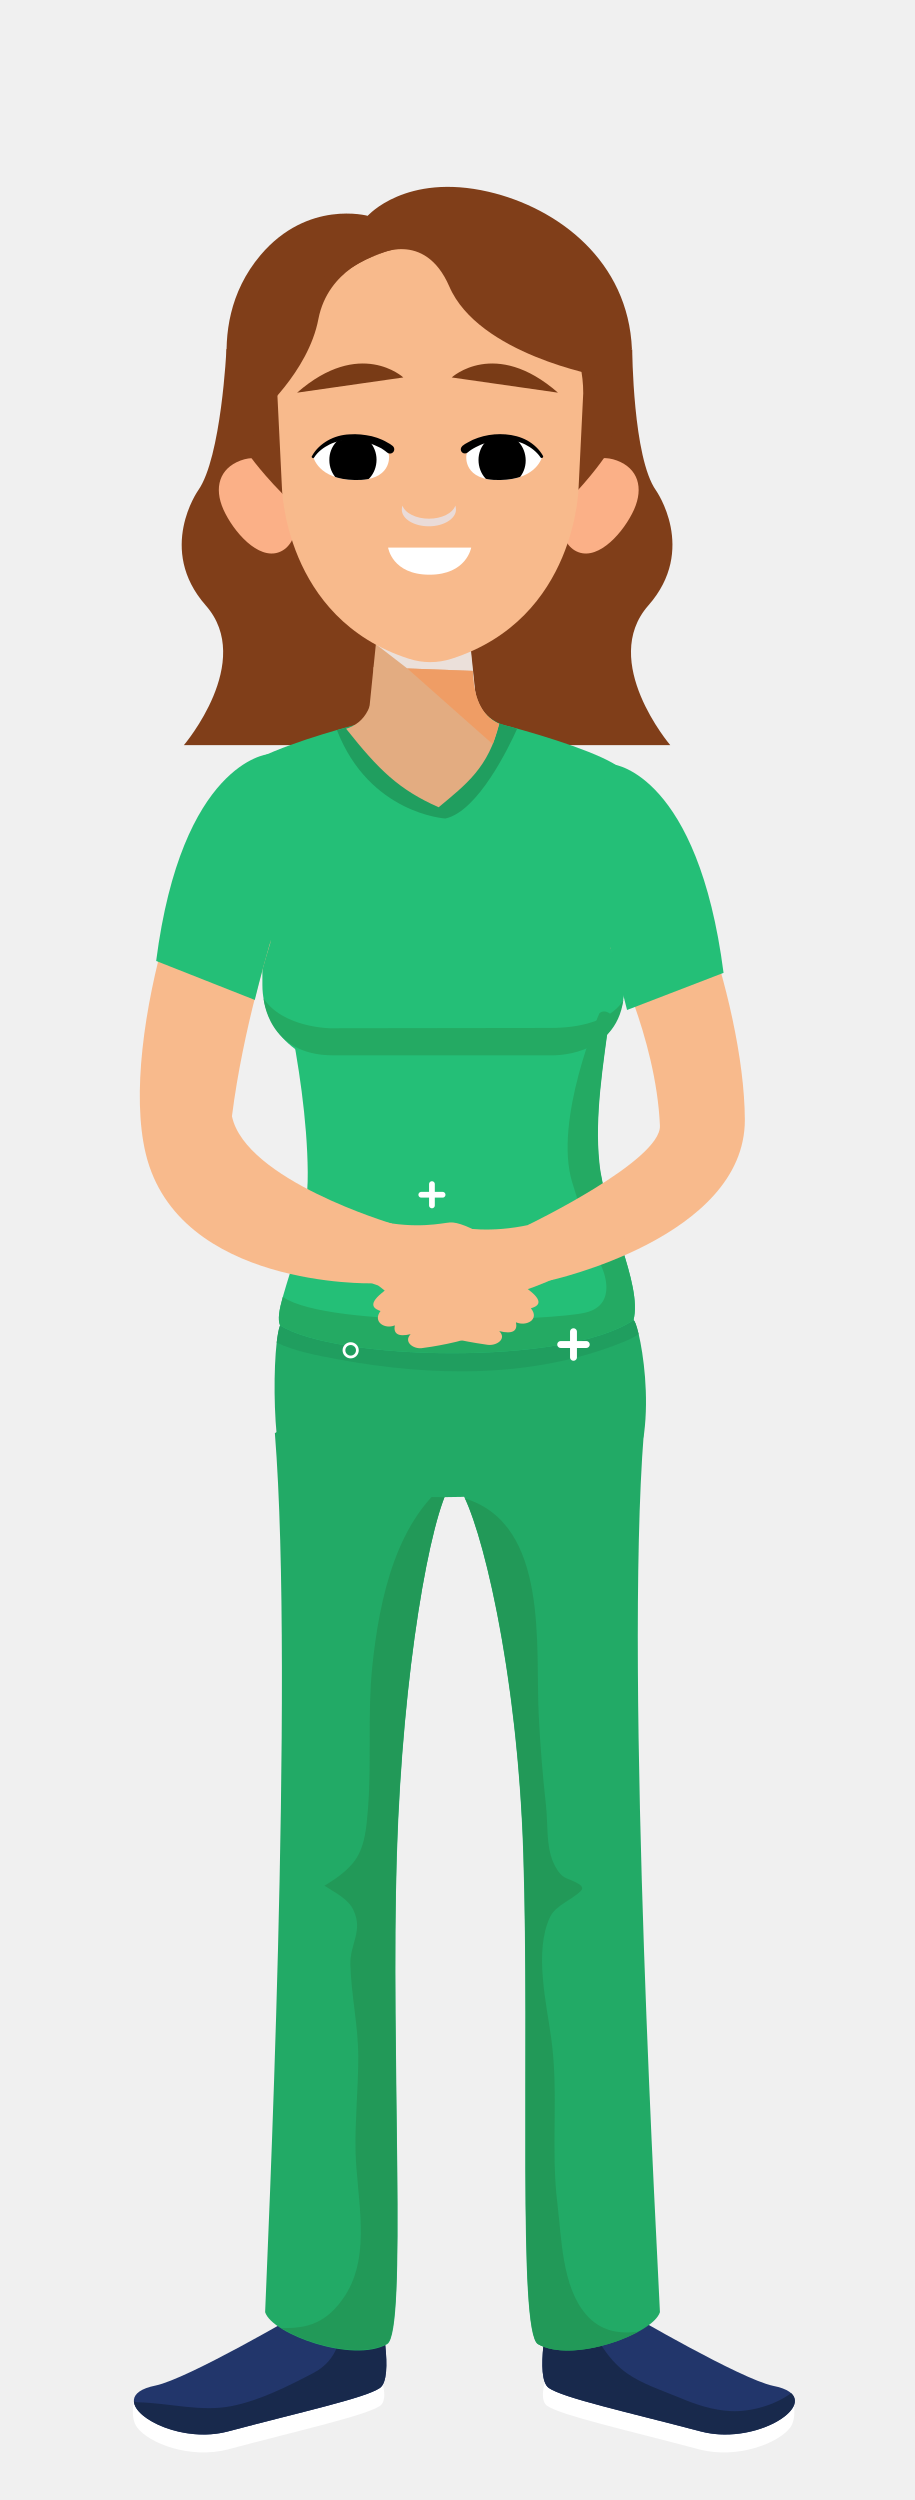
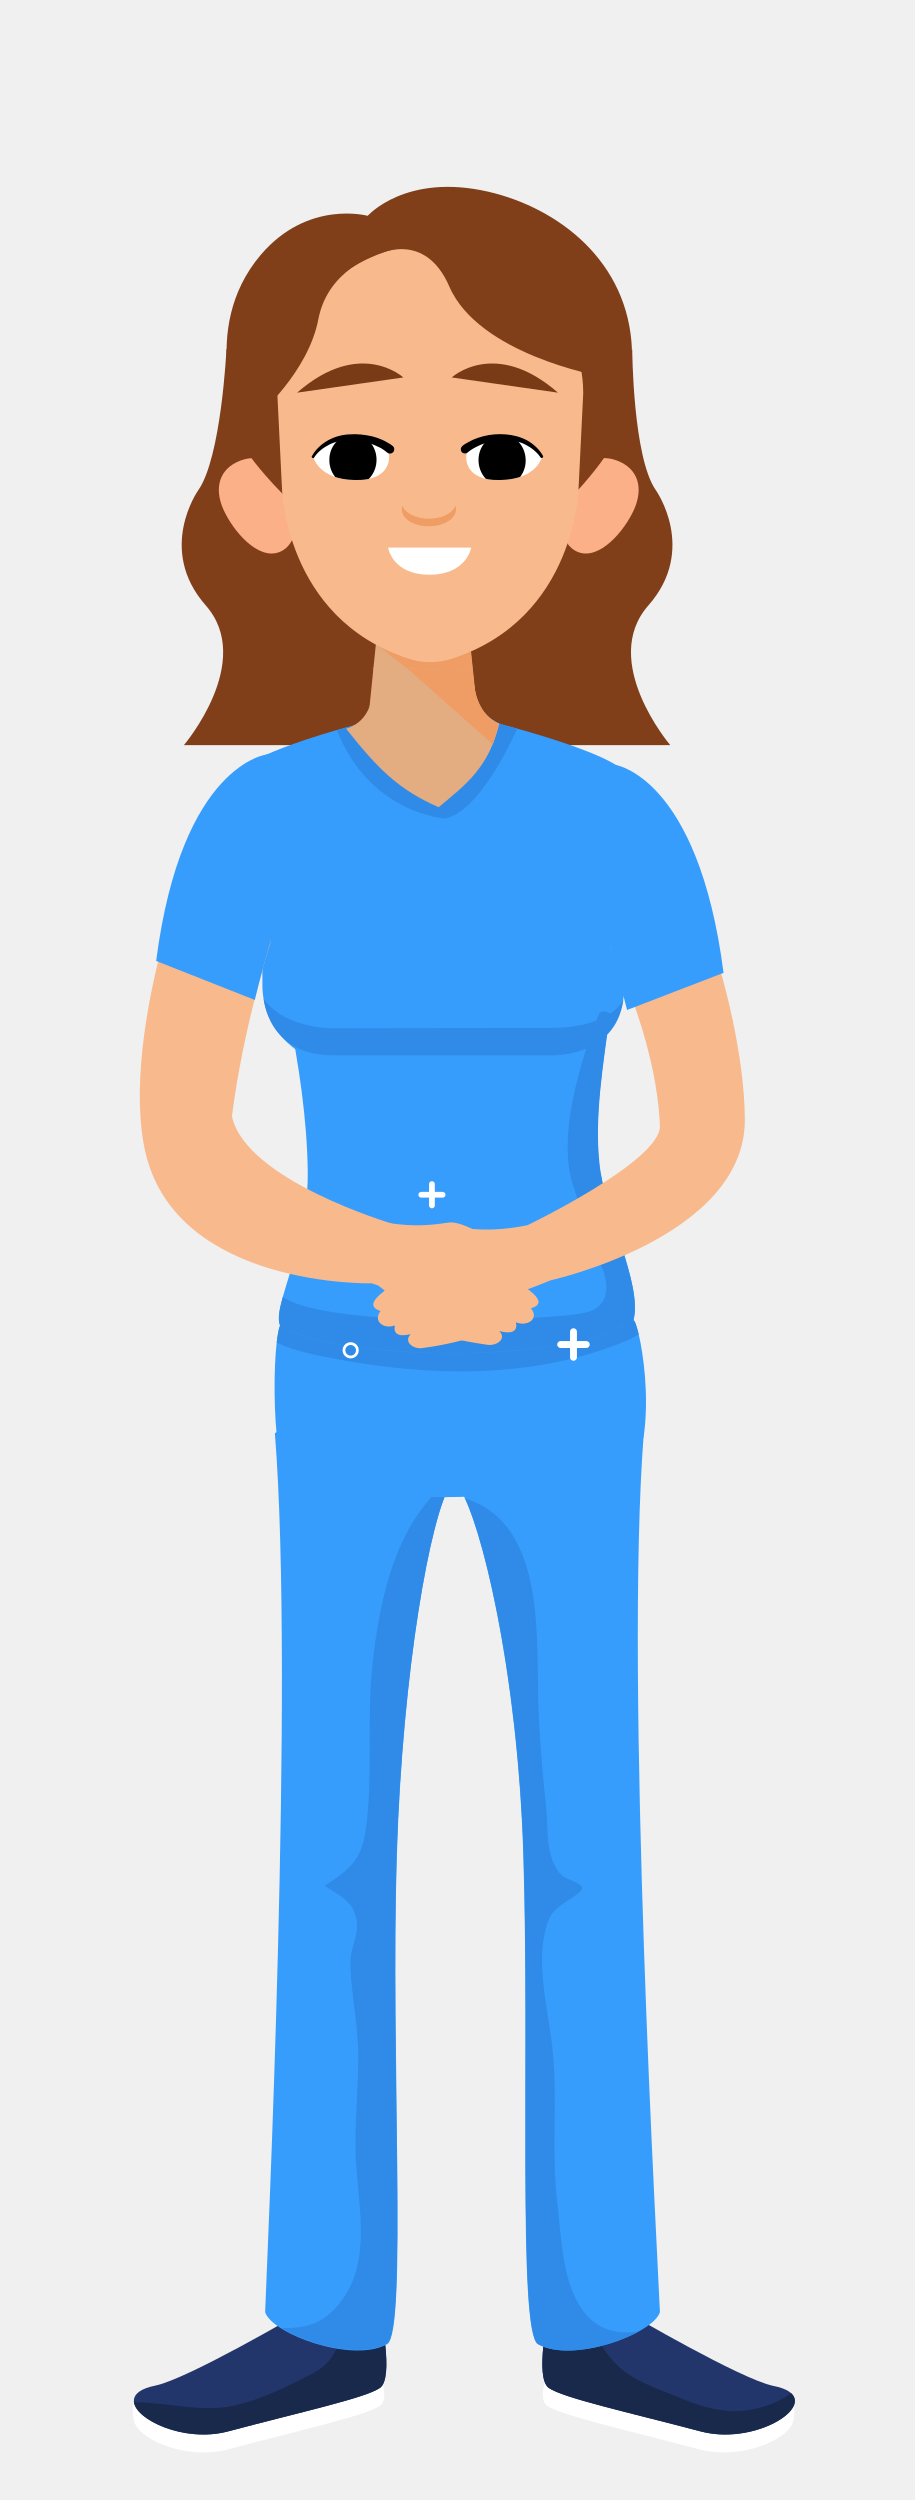
<svg xmlns="http://www.w3.org/2000/svg" xmlns:xlink="http://www.w3.org/1999/xlink" version="1.1" id="Layer_1" x="0px" y="0px" viewBox="0 0 300.5 821.3" style="enable-background:new 0 0 300.5 821.3;" xml:space="preserve">
  <style type="text/css">
	.st0{fill:#FFFFFF;}
	.st1{fill:#22366B;}
	.st2{fill:#18294C;}
- 	.st3{fill:#22AA66;}
- 	.st4{fill:#229958;}
- 	.st5{fill:#209E5F;}
- 	.st6{fill:#803E19;}
- 	.st7{fill:#FBB087;}
- 	.st8{fill:none;}
- 	.st9{fill:#E3AC81;}
- 	.st10{fill:#EBE0DA;}
- 	.st11{fill:#F8BA8C;}
- 	.st12{clip-path:url(#SVGID_2_);}
- 	.st13{clip-path:url(#SVGID_4_);}
- 	.st14{fill:#793B16;}
- 	.st15{fill:#24BF77;}
- 	.st16{fill:#24AA63;}
- 	.st17{fill:#EF9D65;}
- 	.st18{fill:none;stroke:#FFFFFF;stroke-width:2.27;stroke-linecap:round;stroke-linejoin:round;}
- 	.st19{fill:none;stroke:#FFFFFF;stroke-width:1.89;stroke-linecap:round;stroke-linejoin:round;}
- 	.st20{fill:none;stroke:#FFFFFF;stroke-width:0.91;stroke-linecap:round;stroke-linejoin:round;}
- 	.st21{fill:#EADBD8;}
+ 	.st3{fill:#369DFD;}
+ 	.st4{fill:#2F8BE7;}
+ 	.st5{fill:#803E19;}
+ 	.st6{fill:#FBB087;}
+ 	.st7{fill:none;}
+ 	.st8{fill:#E3AC81;}
+ 	.st9{fill:#EF9D65;}
+ 	.st10{fill:#F8BA8C;}
+ 	.st11{clip-path:url(#SVGID_2_);}
+ 	.st12{clip-path:url(#SVGID_4_);}
+ 	.st13{fill:#793B16;}
+ 	.st14{fill:none;stroke:#FFFFFF;stroke-width:2.27;stroke-linecap:round;stroke-linejoin:round;}
+ 	.st15{fill:none;stroke:#FFFFFF;stroke-width:1.89;stroke-linecap:round;stroke-linejoin:round;}
+ 	.st16{fill:none;stroke:#FFFFFF;stroke-width:0.91;stroke-linecap:round;stroke-linejoin:round;}
</style>
  <g id="BACKGROUND">
</g>
  <g id="OBJECT">
    <path class="st0" d="M74.8,804.7c24.4-6.5,45.1-11.1,50-14.3c3.3-2.2-0.1-10.7-0.1-10.7L98.4,766L44,788.8c0,0-1.3,5.4,1,8.6   C48.9,802.7,62.5,807.9,74.8,804.7z" />
    <path class="st0" d="M229.8,804.7c-24.4-6.5-45.1-11.1-50-14.3c-3.3-2.2,0.1-10.7,0.1-10.7l26.3-13.7l54.4,22.9c0,0,1.3,5.4-1,8.6   C255.7,802.7,242.1,807.9,229.8,804.7z" />
    <path class="st1" d="M230.3,798.8c-24.4-6.5-45.2-11-50-14.3s0-24.9,0-24.9l26.4,0.5c0,0,36.7,21.5,47.3,23.7   C273.1,787.5,250,803.9,230.3,798.8z" />
    <path class="st2" d="M259.9,786.2c-5.4,4-13.4,6.2-19.8,5.9c-5.9-0.3-11.4-2.1-16.8-4.4c-5.6-2.3-12.3-4.5-17.3-8   c-7.2-5.1-10.4-12.9-15.2-19.9l-10.5-0.2c0,0-4.8,21.5,0,24.9c4.8,3.3,25.6,7.9,50,14.3C247,803.2,266.2,792,259.9,786.2z" />
    <path class="st3" d="M151.2,489.4c6.7,10.5,18.8,58.9,20.7,119.6c2.1,65.5-1.9,157.2,4.8,161.1c11.3,6.4,37.8-3.3,40.1-10.5   c-0.5-13.9-11.7-207.7-5.3-288.7C174.1,449.1,136,465.4,151.2,489.4z" />
    <path class="st4" d="M192.4,760.2c-7.8-9.2-7.9-25-9.3-36.4c-2.2-18.1,0.5-35.9-2-54.1c-1.6-11.8-5.7-28.6-0.4-39.9   c1.9-4,7.4-5.7,10.2-8.7c1.9-2-4.3-3.6-5.5-4.4c-1.7-1-2.9-3.2-3.7-5c-2.3-5.4-1.7-12.5-2.3-18.3c-1.1-9.8-1.9-19.7-2.4-29.5   c-1.2-22.8,3.6-63-24.2-71.6c6.9,14.8,17.4,60.5,19.2,116.7c2.1,65.5-1.9,157.2,4.8,161.1c8,4.6,23.7,1,32.9-4.1   C203.3,766.8,197.2,765.9,192.4,760.2z" />
    <path class="st1" d="M74.8,798.8c24.4-6.5,45.2-11,50-14.3s0-24.9,0-24.9L98.4,760c0,0-36.7,21.5-47.3,23.7   C32,787.5,55.2,803.9,74.8,798.8z" />
    <path class="st2" d="M124.8,759.6l-14,0.3c2.4,7.1,0.2,15.5-7.9,19.7c-8.2,4.3-17.6,9-26.6,10.8c-10.1,2.1-20.8-1-31-1.2   c-0.5,0-0.9-0.1-1.3-0.3c0.2,5.9,16.4,13.7,30.8,9.9c24.4-6.5,45.2-11,50-14.3C129.6,781.1,124.8,759.6,124.8,759.6z" />
    <path class="st3" d="M148.1,487.5c-6.7,10.5-15.8,60.8-17.7,121.5c-2.1,65.5,3.5,157.2-3.2,161.1c-11.3,6.4-37.8-3.3-40.1-10.5   c0.5-14.3,9.7-207.4,3.2-288.8C127.8,449,163.3,463.6,148.1,487.5z" />
    <path class="st4" d="M148.1,487.5c0.5-0.8,0.9-1.5,1.3-2.3c-19.2,13-24.8,40.2-27.1,62.3c-1.6,15.6-0.2,31-1.4,46.5   c-0.5,6.1-0.9,13.2-5,18.1c-2.6,3.1-5.9,5.3-9.3,7.4c3.5,2.3,7.8,4.3,9.5,8c3.3,7-1.2,11-1,18c0.3,10.1,2.6,20.1,2.6,30.3   c0,10.3-1.1,20.5-0.9,30.8c0.3,15.1,5.4,33.8-3.4,47.5c-6,9.2-12.5,10.9-21,10.7c8.9,5.6,26.2,10,34.7,5.1   c6.7-3.8,1.1-95.6,3.2-161.1C132.3,548.3,141.4,498.1,148.1,487.5z" />
    <path class="st3" d="M211.6,470.9c-3.2,26.1-117,27.9-120.2,4.9c-1.5-10.9-1.5-26-0.5-34.8c0.3-2.4,0.6-4.3,1.1-5.6   c2-6,112.9-18.2,116.1-1.7c0.4,0,1,1.7,1.7,4.5C211.4,445,213.2,458.4,211.6,470.9z" />
-     <path class="st5" d="M209.8,438.3c-1.7,1.2-3.6,2-5.6,2.8c-29.4,11.8-62.5,11.2-93.6,5.4c-6.3-1.2-13.5-2.5-19.7-5.4   c0.3-2.4,0.6-4.3,1.1-5.6c2-6,112.9-18.2,116.1-1.7C208.5,433.7,209.1,435.4,209.8,438.3z" />
+     <path class="st4" d="M209.8,438.3c-1.7,1.2-3.6,2-5.6,2.8c-29.4,11.8-62.5,11.2-93.6,5.4c-6.3-1.2-13.5-2.5-19.7-5.4   c0.3-2.4,0.6-4.3,1.1-5.6c2-6,112.9-18.2,116.1-1.7C208.5,433.7,209.1,435.4,209.8,438.3z" />
    <g>
-       <path class="st6" d="M74.4,114.7c0,0-1.7,35.7-9.3,46.4c0,0-13.7,19.4,2.5,37.8s-7.2,45.9-7.2,45.9H139V110.1L74.4,114.7z" />
-       <path class="st6" d="M207.7,114.8c0,0,0.2,35.6,7.8,46.3c0,0,13.7,19.4-2.5,37.8s7.2,45.9,7.2,45.9h-78.5V110.1L207.7,114.8z" />
-       <path class="st6" d="M203.4,125.9c0,34.8-28.2,62.9-62.9,62.9s-62.9-28.2-62.9-62.9c0-34.8,28.2-57.6,62.9-57.6    S203.4,91.1,203.4,125.9z" />
+       <path class="st5" d="M74.4,114.7c0,0-1.7,35.7-9.3,46.4c0,0-13.7,19.4,2.5,37.8s-7.2,45.9-7.2,45.9H139V110.1L74.4,114.7z" />
+       <path class="st5" d="M207.7,114.8c0,0,0.2,35.6,7.8,46.3c0,0,13.7,19.4-2.5,37.8s7.2,45.9,7.2,45.9h-78.5V110.1L207.7,114.8z" />
+       <path class="st5" d="M203.4,125.9c0,34.8-28.2,62.9-62.9,62.9s-62.9-28.2-62.9-62.9c0-34.8,28.2-57.6,62.9-57.6    S203.4,91.1,203.4,125.9z" />
      <g>
        <g>
          <g>
-             <path class="st7" d="M95.6,159.9c3.2,7.2,3,18.9-3.9,21.5s-15-6.7-18.3-14c-3.2-7.2-1.3-13.5,5.6-16.1       C85.9,148.7,92.4,152.6,95.6,159.9z" />
+             <path class="st6" d="M95.6,159.9c3.2,7.2,3,18.9-3.9,21.5s-15-6.7-18.3-14c-3.2-7.2-1.3-13.5,5.6-16.1       C85.9,148.7,92.4,152.6,95.6,159.9z" />
          </g>
        </g>
-         <line class="st8" x1="81.1" y1="160" x2="92.6" y2="169.1" />
+         <line class="st7" x1="81.1" y1="160" x2="92.6" y2="169.1" />
      </g>
      <g>
        <g>
          <g>
-             <path class="st7" d="M186.1,159.9c-3.2,7.2-3,18.9,3.9,21.5s15-6.7,18.3-14c3.2-7.2,1.3-13.5-5.6-16.1       C195.8,148.7,189.3,152.6,186.1,159.9z" />
+             <path class="st6" d="M186.1,159.9c-3.2,7.2-3,18.9,3.9,21.5s15-6.7,18.3-14c3.2-7.2,1.3-13.5-5.6-16.1       C195.8,148.7,189.3,152.6,186.1,159.9z" />
          </g>
        </g>
-         <line class="st8" x1="201.8" y1="160" x2="190.3" y2="169.1" />
+         <line class="st7" x1="201.8" y1="160" x2="190.3" y2="169.1" />
      </g>
-       <path class="st6" d="M198.4,150.5c0,0-25.1,37-57,37s-58.8-37-58.8-37c0-30.6,26.9-74,58.8-74S198.4,119.8,198.4,150.5z" />
+       <path class="st5" d="M198.4,150.5c0,0-25.1,37-57,37s-58.8-37-58.8-37c0-30.6,26.9-74,58.8-74S198.4,119.8,198.4,150.5z" />
      <g>
-         <polygon class="st9" points="124.7,199.6 117.4,271.5 160.5,271.5 153.1,198.9    " />
-         <polygon class="st10" points="123.7,211.8 157.2,237.7 153.6,202.9    " />
+         <polygon class="st8" points="124.7,199.6 117.4,271.5 160.5,271.5 153.1,198.9    " />
+         <polygon class="st9" points="123.7,211.8 157.2,237.7 153.6,202.9    " />
      </g>
      <g>
        <g>
-           <path id="XMLID_12_" class="st11" d="M141.4,80.3L141.4,80.3c-26.7,0-50.3,23.4-50.3,48.9l1.5,30.6c0,0,0.6,43.4,41.7,56.6      c4.6,1.5,9.5,1.5,14.1,0c41.2-13.2,41.7-56.6,41.7-56.6l1.5-30.6C191.7,103.7,168.1,80.3,141.4,80.3z" />
+           <path id="XMLID_12_" class="st10" d="M141.4,80.3L141.4,80.3c-26.7,0-50.3,23.4-50.3,48.9l1.5,30.6c0,0,0.6,43.4,41.7,56.6      c4.6,1.5,9.5,1.5,14.1,0c41.2-13.2,41.7-56.6,41.7-56.6l1.5-30.6C191.7,103.7,168.1,80.3,141.4,80.3z" />
        </g>
      </g>
      <g>
        <g>
          <g>
            <g>
              <path id="XMLID_11_" class="st0" d="M153.2,149.8c0,0,0.1-6.5,12.5-5.6c11.1,0.8,12.4,5.8,12.4,5.8s-1.6,7.5-13.8,7.7        C152.1,158,153.2,149.8,153.2,149.8z" />
            </g>
            <g>
              <g>
-                 <defs>
-                   <path id="SVGID_1_" d="M153.2,149.8c0,0,0.1-6.5,12.5-5.6c11.1,0.8,12.4,5.8,12.4,5.8s-1.6,7.5-13.8,7.7          C152.1,158,153.2,149.8,153.2,149.8z" />
-                 </defs>
-                 <clipPath id="SVGID_2_">
-                   <use xlink:href="#SVGID_1_" style="overflow:visible;" />
-                 </clipPath>
-                 <path class="st12" d="M172.7,151.3c0,4.6-3.5,8.4-7.8,8.3c-4.3,0-7.7-3.8-7.7-8.5c0-4.6,3.5-8.4,7.8-8.3         C169.3,142.8,172.7,146.6,172.7,151.3z" />
+                 <g>
+                   <defs>
+                     <path id="SVGID_1_" d="M153.2,149.8c0,0,0.1-6.5,12.5-5.6c11.1,0.8,12.4,5.8,12.4,5.8s-1.6,7.5-13.8,7.7           C152.1,158,153.2,149.8,153.2,149.8z" />
+                   </defs>
+                   <clipPath id="SVGID_2_">
+                     <use xlink:href="#SVGID_1_" style="overflow:visible;" />
+                   </clipPath>
+                   <path class="st11" d="M172.7,151.3c0,4.6-3.5,8.4-7.8,8.3c-4.3,0-7.7-3.8-7.7-8.5c0-4.6,3.5-8.4,7.8-8.3          C169.3,142.8,172.7,146.6,172.7,151.3z" />
+                 </g>
              </g>
            </g>
          </g>
          <g>
            <path d="M151.9,146.5c0.6-0.5,1.1-0.8,1.7-1.1c0.6-0.3,1.1-0.6,1.7-0.9c1.2-0.5,2.3-0.9,3.5-1.2c2.4-0.6,4.9-0.8,7.3-0.6       c2.5,0.2,4.9,0.8,7.1,2c2.1,1.2,4,2.9,5.2,5.1c0.1,0.2,0,0.5-0.2,0.6s-0.5,0.1-0.6-0.1l0,0c-1.2-1.8-3.1-3.3-5.1-4.3       s-4.3-1.4-6.5-1.4s-4.5,0.4-6.6,1c-1.1,0.3-2.1,0.8-3.1,1.3c-0.5,0.3-1,0.5-1.4,0.8s-0.9,0.6-1.2,0.9l0,0       c-0.6,0.5-1.5,0.5-2-0.1S151.3,147.1,151.9,146.5C151.9,146.6,151.9,146.5,151.9,146.5z" />
          </g>
        </g>
        <g>
          <g>
            <g>
              <path id="XMLID_10_" class="st0" d="M127.8,149.8c0,0-0.1-6.5-12.5-5.6c-11.1,0.8-12.4,5.8-12.4,5.8s1.5,7.5,13.7,7.7        C128.8,158,127.8,149.8,127.8,149.8z" />
            </g>
            <g>
              <g>
-                 <defs>
-                   <path id="SVGID_3_" d="M127.8,149.8c0,0-0.1-6.5-12.5-5.6c-11.1,0.8-12.4,5.8-12.4,5.8s1.5,7.5,13.7,7.7          C128.8,158,127.8,149.8,127.8,149.8z" />
-                 </defs>
-                 <clipPath id="SVGID_4_">
-                   <use xlink:href="#SVGID_3_" style="overflow:visible;" />
-                 </clipPath>
-                 <path class="st13" d="M108.2,151.2c0,4.6,3.5,8.4,7.8,8.3c4.3,0,7.7-3.8,7.7-8.5c0-4.6-3.5-8.4-7.8-8.3         C111.6,142.8,108.1,146.6,108.2,151.2z" />
+                 <g>
+                   <defs>
+                     <path id="SVGID_3_" d="M127.8,149.8c0,0-0.1-6.5-12.5-5.6c-11.1,0.8-12.4,5.8-12.4,5.8s1.5,7.5,13.7,7.7           C128.8,158,127.8,149.8,127.8,149.8z" />
+                   </defs>
+                   <clipPath id="SVGID_4_">
+                     <use xlink:href="#SVGID_3_" style="overflow:visible;" />
+                   </clipPath>
+                   <path class="st12" d="M108.2,151.2c0,4.6,3.5,8.4,7.8,8.3c4.3,0,7.7-3.8,7.7-8.5c0-4.6-3.5-8.4-7.8-8.3          C111.6,142.8,108.1,146.6,108.2,151.2z" />
+                 </g>
              </g>
            </g>
          </g>
          <g>
            <path d="M127.1,148.6c-0.3-0.3-0.8-0.6-1.2-0.9c-0.4-0.3-0.9-0.6-1.4-0.8c-1-0.5-2-0.9-3.1-1.3c-2.1-0.7-4.4-1-6.6-1       s-4.5,0.4-6.5,1.4s-3.9,2.4-5.1,4.3l0,0c-0.1,0.2-0.4,0.3-0.6,0.1c-0.2-0.1-0.3-0.4-0.1-0.6c1.2-2.2,3.1-3.9,5.2-5.1       c2.1-1.2,4.6-1.9,7.1-2c2.5-0.2,4.9,0.1,7.3,0.6c1.2,0.3,2.4,0.7,3.5,1.2c0.6,0.3,1.1,0.5,1.7,0.9c0.6,0.3,1.1,0.6,1.7,1.1       c0.6,0.5,0.7,1.4,0.2,2S127.8,149.2,127.1,148.6C127.2,148.7,127.1,148.7,127.1,148.6L127.1,148.6z" />
          </g>
        </g>
-         <path class="st14" d="M148.4,124c0,0,14.2-13.1,34.9,5L148.4,124z" />
-         <path class="st14" d="M132.5,124c0,0-14.2-13.1-34.9,5L132.5,124z" />
+         <path class="st13" d="M148.4,124c0,0,14.2-13.1,34.9,5L148.4,124z" />
+         <path class="st13" d="M132.5,124c0,0-14.2-13.1-34.9,5L132.5,124z" />
        <path class="st0" d="M127.5,179.9h27.3c0,0-1.5,8.9-13.7,8.9C128.8,188.8,127.5,179.9,127.5,179.9z" />
      </g>
-       <path class="st6" d="M123.7,83.8c0,0-15.9,4.5-19.1,21c-3.3,17.5-19.9,31.7-19.9,31.7s7.1-41.9,7.8-43.2    C93.3,92,123.7,83.8,123.7,83.8z" />
-       <path class="st6" d="M123.7,83.8c0,0,15.7-8.6,23.9,10.3c9.6,22.3,49.3,29.4,49.3,29.4S202,97,176.1,86    C150.3,74.9,139.5,74.6,123.7,83.8z" />
-       <path class="st6" d="M120.8,70.9c0,0,12.5-14.2,39.7-7.9c22.8,5.3,45.9,22.7,47.1,51.7l-10.3,9.4L157.2,83L120.8,70.9z" />
-       <path class="st6" d="M120.8,70.9c0,0-19.7-5.4-35.2,12.9C65,108.2,79.2,140,79.2,140l25.1-45.5L120.8,70.9z" />
+       <path class="st5" d="M123.7,83.8c0,0-15.9,4.5-19.1,21c-3.3,17.5-19.9,31.7-19.9,31.7s7.1-41.9,7.8-43.2    C93.3,92,123.7,83.8,123.7,83.8z" />
+       <path class="st5" d="M123.7,83.8c0,0,15.7-8.6,23.9,10.3c9.6,22.3,49.3,29.4,49.3,29.4S202,97,176.1,86    C150.3,74.9,139.5,74.6,123.7,83.8z" />
+       <path class="st5" d="M120.8,70.9c0,0,12.5-14.2,39.7-7.9c22.8,5.3,45.9,22.7,47.1,51.7l-10.3,9.4L157.2,83L120.8,70.9z" />
+       <path class="st5" d="M120.8,70.9c0,0-19.7-5.4-35.2,12.9C65,108.2,79.2,140,79.2,140l25.1-45.5L120.8,70.9z" />
    </g>
-     <path class="st15" d="M208.1,433.7c-22.4,15.1-98,13.3-116.1,1.7c-0.8-1.9-0.3-5,0.9-9.3c2.6-9.4,8.4-24.1,8.2-41   c-0.3-34.8-12-76.2-12-76.2s6.4,2.6-0.2-0.6c0-0.1-0.1-0.2-0.1-0.3c-0.1-0.2-0.1-0.4-0.2-0.6c0,0,0,0,0-0.1l0,0   c0-0.1-0.1-0.2-0.1-0.3c-0.2-0.8-0.5-1.7-0.9-2.8c-0.2-0.7-0.4-1.4-0.6-2.1c-0.1-0.2-0.1-0.4-0.2-0.6c-0.1-0.4-0.3-0.8-0.4-1.3   c0,0,0,0,0-0.1l0,0c-1.7-5.6-3.4-11.7-4.8-17.5c-0.2-0.9-0.5-1.9-0.7-2.8c0-0.1,0-0.1,0-0.2c-2.6-10.1-5.1-23.9-3-25.7   c0.3-0.4,0.8-0.8,1.3-1.2l0,0c6-5.2,24.6-11.1,37.3-14.5l0,0c6.9-1.9,21.1-5.3,24.9-6c0,0,12.1,2.7,25,6.2l0,0   c13.5,3.6,32.1,9.5,37.6,14.1l0,0c0.6,0.5,1.1,1,1.4,1.5c1.2,1.8,0.7,9.3-0.3,20.4c-1.1,12.2-2.2,24.5-2.6,36.9c0,0.2,0,0.3,0,0.4   c-0.3,6.9-1.2,14.1-2.2,21.4c-2.2,16.5-5.1,33.5-3.5,48.9C198.4,398.4,211.2,421.9,208.1,433.7z" />
-     <path class="st15" d="M179.2,349.6h-67c-14.3,0-26-11.7-26-26v-4.4c0-14.3,11.7-26,26-26h67c14.3,0,20.2,0.5,20.2,14.8l5.8,15.5   C205.2,337.9,193.5,349.6,179.2,349.6z" />
-     <path class="st16" d="M208.1,433.7c-22.4,15.1-98,13.3-116.1,1.7c-0.8-1.9-0.3-5,0.9-9.3c15.6,10.5,89.3,7.7,99.5,5.1   c11.1-2.7,5.3-14.9,5.3-14.9s-3.5-7.4-9.7-27.8c-6.3-20.4,8.9-55.6,8.9-55.6c1-0.9,2.2-0.8,3.5,0.1c-2.2,16.5-5.1,33.5-3.5,48.9   C198.4,398.4,211.2,421.9,208.1,433.7z" />
-     <path class="st5" d="M169.9,239.4c-2.7,6-12.9,27.2-23.6,29.5c0,0-24.9-1.5-35.6-29c2-0.6,3.9-1.1,5.8-1.6l0,0   c0.2-0.1,0.4-0.2,0.6-0.3c0.1-0.1,0.3-0.2,0.4-0.3c1.3-0.9,3.3-2.5,5.4-5.4c0.1-0.2,0.2-0.3,0.3-0.5c0.2-0.3,0.4-0.6,0.6-1   c0.1-0.2,0.2-0.4,0.3-0.6c0.5-1,0.9-2,1.2-3.2c2.1-0.1,4.6-0.2,7.2-0.3l0,0c7.4-0.2,16.2,0,23.4,1.1c0.7,2.3,1.5,3.9,2.6,5.5   c2.3,3.3,6.3,4.7,7.4,5c0.2,0.1,0.3,0.1,0.3,0.1l0,0C167.6,238.7,168.7,239,169.9,239.4z" />
-     <path class="st9" d="M122.7,219.2c1,12.8-2.9,18.3-9,20.2c10.7,13.5,17.3,20,30.4,25.8c9-7.5,16.4-13,19.9-27.4   c-6.3-2.8-8.4-9.3-8.7-17.4L122.7,219.2z" />
-     <path class="st17" d="M133.8,219.6l28.1,24.9l2.1-6.7c-6.3-2.8-8.4-9.3-8.7-17.4L133.8,219.6z" />
-     <path class="st16" d="M86.6,328c0,0,1.3,18.7,22.8,18.7c18.3,0,71.6,0,71.6,0s21.2,0.9,23.8-18.3c0,0-3.8,9.3-24.1,9.3   c-16.8,0-72.3,0.1-72.3,0.1S92.9,337.6,86.6,328z" />
-     <path class="st11" d="M180.5,420.7l-7-18.3c0,0,43.8-21.1,43.3-32.6c-1.3-29.3-16.2-58.2-16.2-58.2s-7.3-58.3,6.3-52.7   c13.6,5.6,37.6,68.9,37.8,109C244.7,406.7,180.5,420.7,180.5,420.7z" />
-     <path class="st11" d="M202.6,290.3c16.2,4,22,7.9,31.3,78.2v0.3c0.7,8.9-2.9,17.6-9.7,23.4c-11.7,10-31.5,25-52.5,31.9   c-5.5,4.2-11.9,12.5-15.6,14.6c-3.7,2.1-14.9,3.9-17.6,4.2c-2.8,0.3-6-2.1-3.6-4.6c-4.2,1-5.7-0.2-5.2-2.9   c-3.2,1.4-7.4-1.1-4.7-4.7c-1.6-0.6-4.6-1.8,0.4-5.9c5-4.1,10.8-9,10.8-9s-6.3,0.5-4.5-2.4c1.7-3,13-10.8,17.9-10.3   s35.4,7.5,74.2-30c-2.9-9.9-10.3-37-10.3-37" />
-     <path class="st11" d="M87.5,279.3c-17.3,3.7-22.2,15.7-31,86.1v0.3c-0.6,8.9,3.2,17.4,10.1,23.1c12.6,10.2,34.5,26.2,57.6,33.5   c6,4.3,13,12.7,17,15c4,2.2,16,4.1,19,4.5s6.4-2,3.8-4.5c4.5,1.1,6.1-0.1,5.5-2.9c3.5,1.5,7.9-1,4.9-4.6c1.7-0.5,4.9-1.7-0.5-5.9   s-11.6-9.2-11.6-9.2s6.7,0.7,4.8-2.4c-1.9-3-14.1-11.1-19.3-10.7s-32.8,8.3-75-30c3-9.9,8.6-52.8,8.6-52.8" />
-     <path class="st11" d="M122.1,421.6l6.7-19.6c0,0-48.2-14.3-52.6-35.3c3.7-29.2,12.6-56.9,12.6-56.9s2.4-59.5-10.7-52.9   c-13.1,6.7-39.6,83.3-30.2,122.2C58.6,423.1,122.1,421.6,122.1,421.6z" />
-     <path class="st15" d="M87.9,247.8c0,0-28.2,2.8-36.6,67.9l32.4,12.8c0,0,8.4-34.6,12.5-37.6C100.4,287.9,91.5,246.6,87.9,247.8z" />
-     <path class="st15" d="M201.8,251.2c0,0,27.5,3.3,35.9,68.4L206,331.8c0,0-8.4-34.6-12.5-37.6C189.4,291.3,198.3,250,201.8,251.2z" />
+     <path class="st3" d="M208.1,433.7c-22.4,15.1-98,13.3-116.1,1.7c-0.8-1.9-0.3-5,0.9-9.3c2.6-9.4,8.4-24.1,8.2-41   c-0.3-34.8-12-76.2-12-76.2s6.4,2.6-0.2-0.6c0-0.1-0.1-0.2-0.1-0.3c-0.1-0.2-0.1-0.4-0.2-0.6c0,0,0,0,0-0.1l0,0   c0-0.1-0.1-0.2-0.1-0.3c-0.2-0.8-0.5-1.7-0.9-2.8c-0.2-0.7-0.4-1.4-0.6-2.1c-0.1-0.2-0.1-0.4-0.2-0.6c-0.1-0.4-0.3-0.8-0.4-1.3   c0,0,0,0,0-0.1l0,0c-1.7-5.6-3.4-11.7-4.8-17.5c-0.2-0.9-0.5-1.9-0.7-2.8c0-0.1,0-0.1,0-0.2c-2.6-10.1-5.1-23.9-3-25.7   c0.3-0.4,0.8-0.8,1.3-1.2l0,0c6-5.2,24.6-11.1,37.3-14.5l0,0c6.9-1.9,21.1-5.3,24.9-6c0,0,12.1,2.7,25,6.2l0,0   c13.5,3.6,32.1,9.5,37.6,14.1l0,0c0.6,0.5,1.1,1,1.4,1.5c1.2,1.8,0.7,9.3-0.3,20.4c-1.1,12.2-2.2,24.5-2.6,36.9c0,0.2,0,0.3,0,0.4   c-0.3,6.9-1.2,14.1-2.2,21.4c-2.2,16.5-5.1,33.5-3.5,48.9C198.4,398.4,211.2,421.9,208.1,433.7z" />
+     <path class="st3" d="M179.2,349.6h-67c-14.3,0-26-11.7-26-26v-4.4c0-14.3,11.7-26,26-26h67c14.3,0,20.2,0.5,20.2,14.8l5.8,15.5   C205.2,337.9,193.5,349.6,179.2,349.6z" />
+     <path class="st4" d="M208.1,433.7c-22.4,15.1-98,13.3-116.1,1.7c-0.8-1.9-0.3-5,0.9-9.3c15.6,10.5,89.3,7.7,99.5,5.1   c11.1-2.7,5.3-14.9,5.3-14.9s-3.5-7.4-9.7-27.8c-6.3-20.4,8.9-55.6,8.9-55.6c1-0.9,2.2-0.8,3.5,0.1c-2.2,16.5-5.1,33.5-3.5,48.9   C198.4,398.4,211.2,421.9,208.1,433.7z" />
+     <path class="st4" d="M169.9,239.4c-2.7,6-12.9,27.2-23.6,29.5c0,0-24.9-1.5-35.6-29c2-0.6,3.9-1.1,5.8-1.6l0,0   c0.2-0.1,0.4-0.2,0.6-0.3c0.1-0.1,0.3-0.2,0.4-0.3c1.3-0.9,3.3-2.5,5.4-5.4c0.1-0.2,0.2-0.3,0.3-0.5c0.2-0.3,0.4-0.6,0.6-1   c0.1-0.2,0.2-0.4,0.3-0.6c0.5-1,0.9-2,1.2-3.2c2.1-0.1,4.6-0.2,7.2-0.3l0,0c7.4-0.2,16.2,0,23.4,1.1c0.7,2.3,1.5,3.9,2.6,5.5   c2.3,3.3,6.3,4.7,7.4,5c0.2,0.1,0.3,0.1,0.3,0.1l0,0C167.6,238.7,168.7,239,169.9,239.4z" />
+     <path class="st8" d="M122.7,219.2c1,12.8-2.9,18.3-9,20.2c10.7,13.5,17.3,20,30.4,25.8c9-7.5,16.4-13,19.9-27.4   c-6.3-2.8-8.4-9.3-8.7-17.4L122.7,219.2z" />
+     <path class="st9" d="M133.8,219.6l28.1,24.9l2.1-6.7c-6.3-2.8-8.4-9.3-8.7-17.4L133.8,219.6z" />
+     <path class="st4" d="M86.6,328c0,0,1.3,18.7,22.8,18.7c18.3,0,71.6,0,71.6,0s21.2,0.9,23.8-18.3c0,0-3.8,9.3-24.1,9.3   c-16.8,0-72.3,0.1-72.3,0.1S92.9,337.6,86.6,328z" />
+     <path class="st10" d="M180.5,420.7l-7-18.3c0,0,43.8-21.1,43.3-32.6c-1.3-29.3-16.2-58.2-16.2-58.2s-7.3-58.3,6.3-52.7   c13.6,5.6,37.6,68.9,37.8,109C244.7,406.7,180.5,420.7,180.5,420.7z" />
+     <path class="st10" d="M202.6,290.3c16.2,4,22,7.9,31.3,78.2v0.3c0.7,8.9-2.9,17.6-9.7,23.4c-11.7,10-31.5,25-52.5,31.9   c-5.5,4.2-11.9,12.5-15.6,14.6c-3.7,2.1-14.9,3.9-17.6,4.2c-2.8,0.3-6-2.1-3.6-4.6c-4.2,1-5.7-0.2-5.2-2.9   c-3.2,1.4-7.4-1.1-4.7-4.7c-1.6-0.6-4.6-1.8,0.4-5.9c5-4.1,10.8-9,10.8-9s-6.3,0.5-4.5-2.4c1.7-3,13-10.8,17.9-10.3   s35.4,7.5,74.2-30c-2.9-9.9-10.3-37-10.3-37" />
+     <path class="st10" d="M87.5,279.3c-17.3,3.7-22.2,15.7-31,86.1v0.3c-0.6,8.9,3.2,17.4,10.1,23.1c12.6,10.2,34.5,26.2,57.6,33.5   c6,4.3,13,12.7,17,15c4,2.2,16,4.1,19,4.5s6.4-2,3.8-4.5c4.5,1.1,6.1-0.1,5.5-2.9c3.5,1.5,7.9-1,4.9-4.6c1.7-0.5,4.9-1.7-0.5-5.9   s-11.6-9.2-11.6-9.2s6.7,0.7,4.8-2.4c-1.9-3-14.1-11.1-19.3-10.7s-32.8,8.3-75-30c3-9.9,8.6-52.8,8.6-52.8" />
+     <path class="st10" d="M122.1,421.6l6.7-19.6c0,0-48.2-14.3-52.6-35.3c3.7-29.2,12.6-56.9,12.6-56.9s2.4-59.5-10.7-52.9   c-13.1,6.7-39.6,83.3-30.2,122.2C58.6,423.1,122.1,421.6,122.1,421.6z" />
+     <path class="st3" d="M87.9,247.8c0,0-28.2,2.8-36.6,67.9l32.4,12.8c0,0,8.4-34.6,12.5-37.6C100.4,287.9,91.5,246.6,87.9,247.8z" />
+     <path class="st3" d="M201.8,251.2c0,0,27.5,3.3,35.9,68.4L206,331.8c0,0-8.4-34.6-12.5-37.6C189.4,291.3,198.3,250,201.8,251.2z" />
    <g>
-       <line class="st18" x1="188.4" y1="437.5" x2="188.4" y2="445.9" />
-       <line class="st18" x1="192.6" y1="441.7" x2="184.2" y2="441.7" />
-       <line class="st19" x1="141.9" y1="389" x2="141.9" y2="396" />
-       <line class="st19" x1="145.4" y1="392.5" x2="138.4" y2="392.5" />
-       <circle class="st20" cx="115.2" cy="443.6" r="2.2" />
+       <line class="st14" x1="188.4" y1="437.5" x2="188.4" y2="445.9" />
+       <line class="st14" x1="192.6" y1="441.7" x2="184.2" y2="441.7" />
+       <line class="st15" x1="141.9" y1="389" x2="141.9" y2="396" />
+       <line class="st15" x1="145.4" y1="392.5" x2="138.4" y2="392.5" />
+       <circle class="st16" cx="115.2" cy="443.6" r="2.2" />
    </g>
-     <path class="st21" d="M140.9,170.4c-4.2,0-7.8-1.8-8.7-4.3c-0.1,0.4-0.2,0.8-0.2,1.3c0,3.1,4,5.5,8.9,5.5s8.9-2.5,8.9-5.5   c0-0.4-0.1-0.9-0.2-1.3C148.7,168.6,145.2,170.4,140.9,170.4z" />
+     <path class="st9" d="M140.9,170.4c-4.2,0-7.8-1.8-8.7-4.3c-0.1,0.4-0.2,0.8-0.2,1.3c0,3.1,4,5.5,8.9,5.5s8.9-2.5,8.9-5.5   c0-0.4-0.1-0.9-0.2-1.3C148.7,168.6,145.2,170.4,140.9,170.4z" />
  </g>
</svg>
